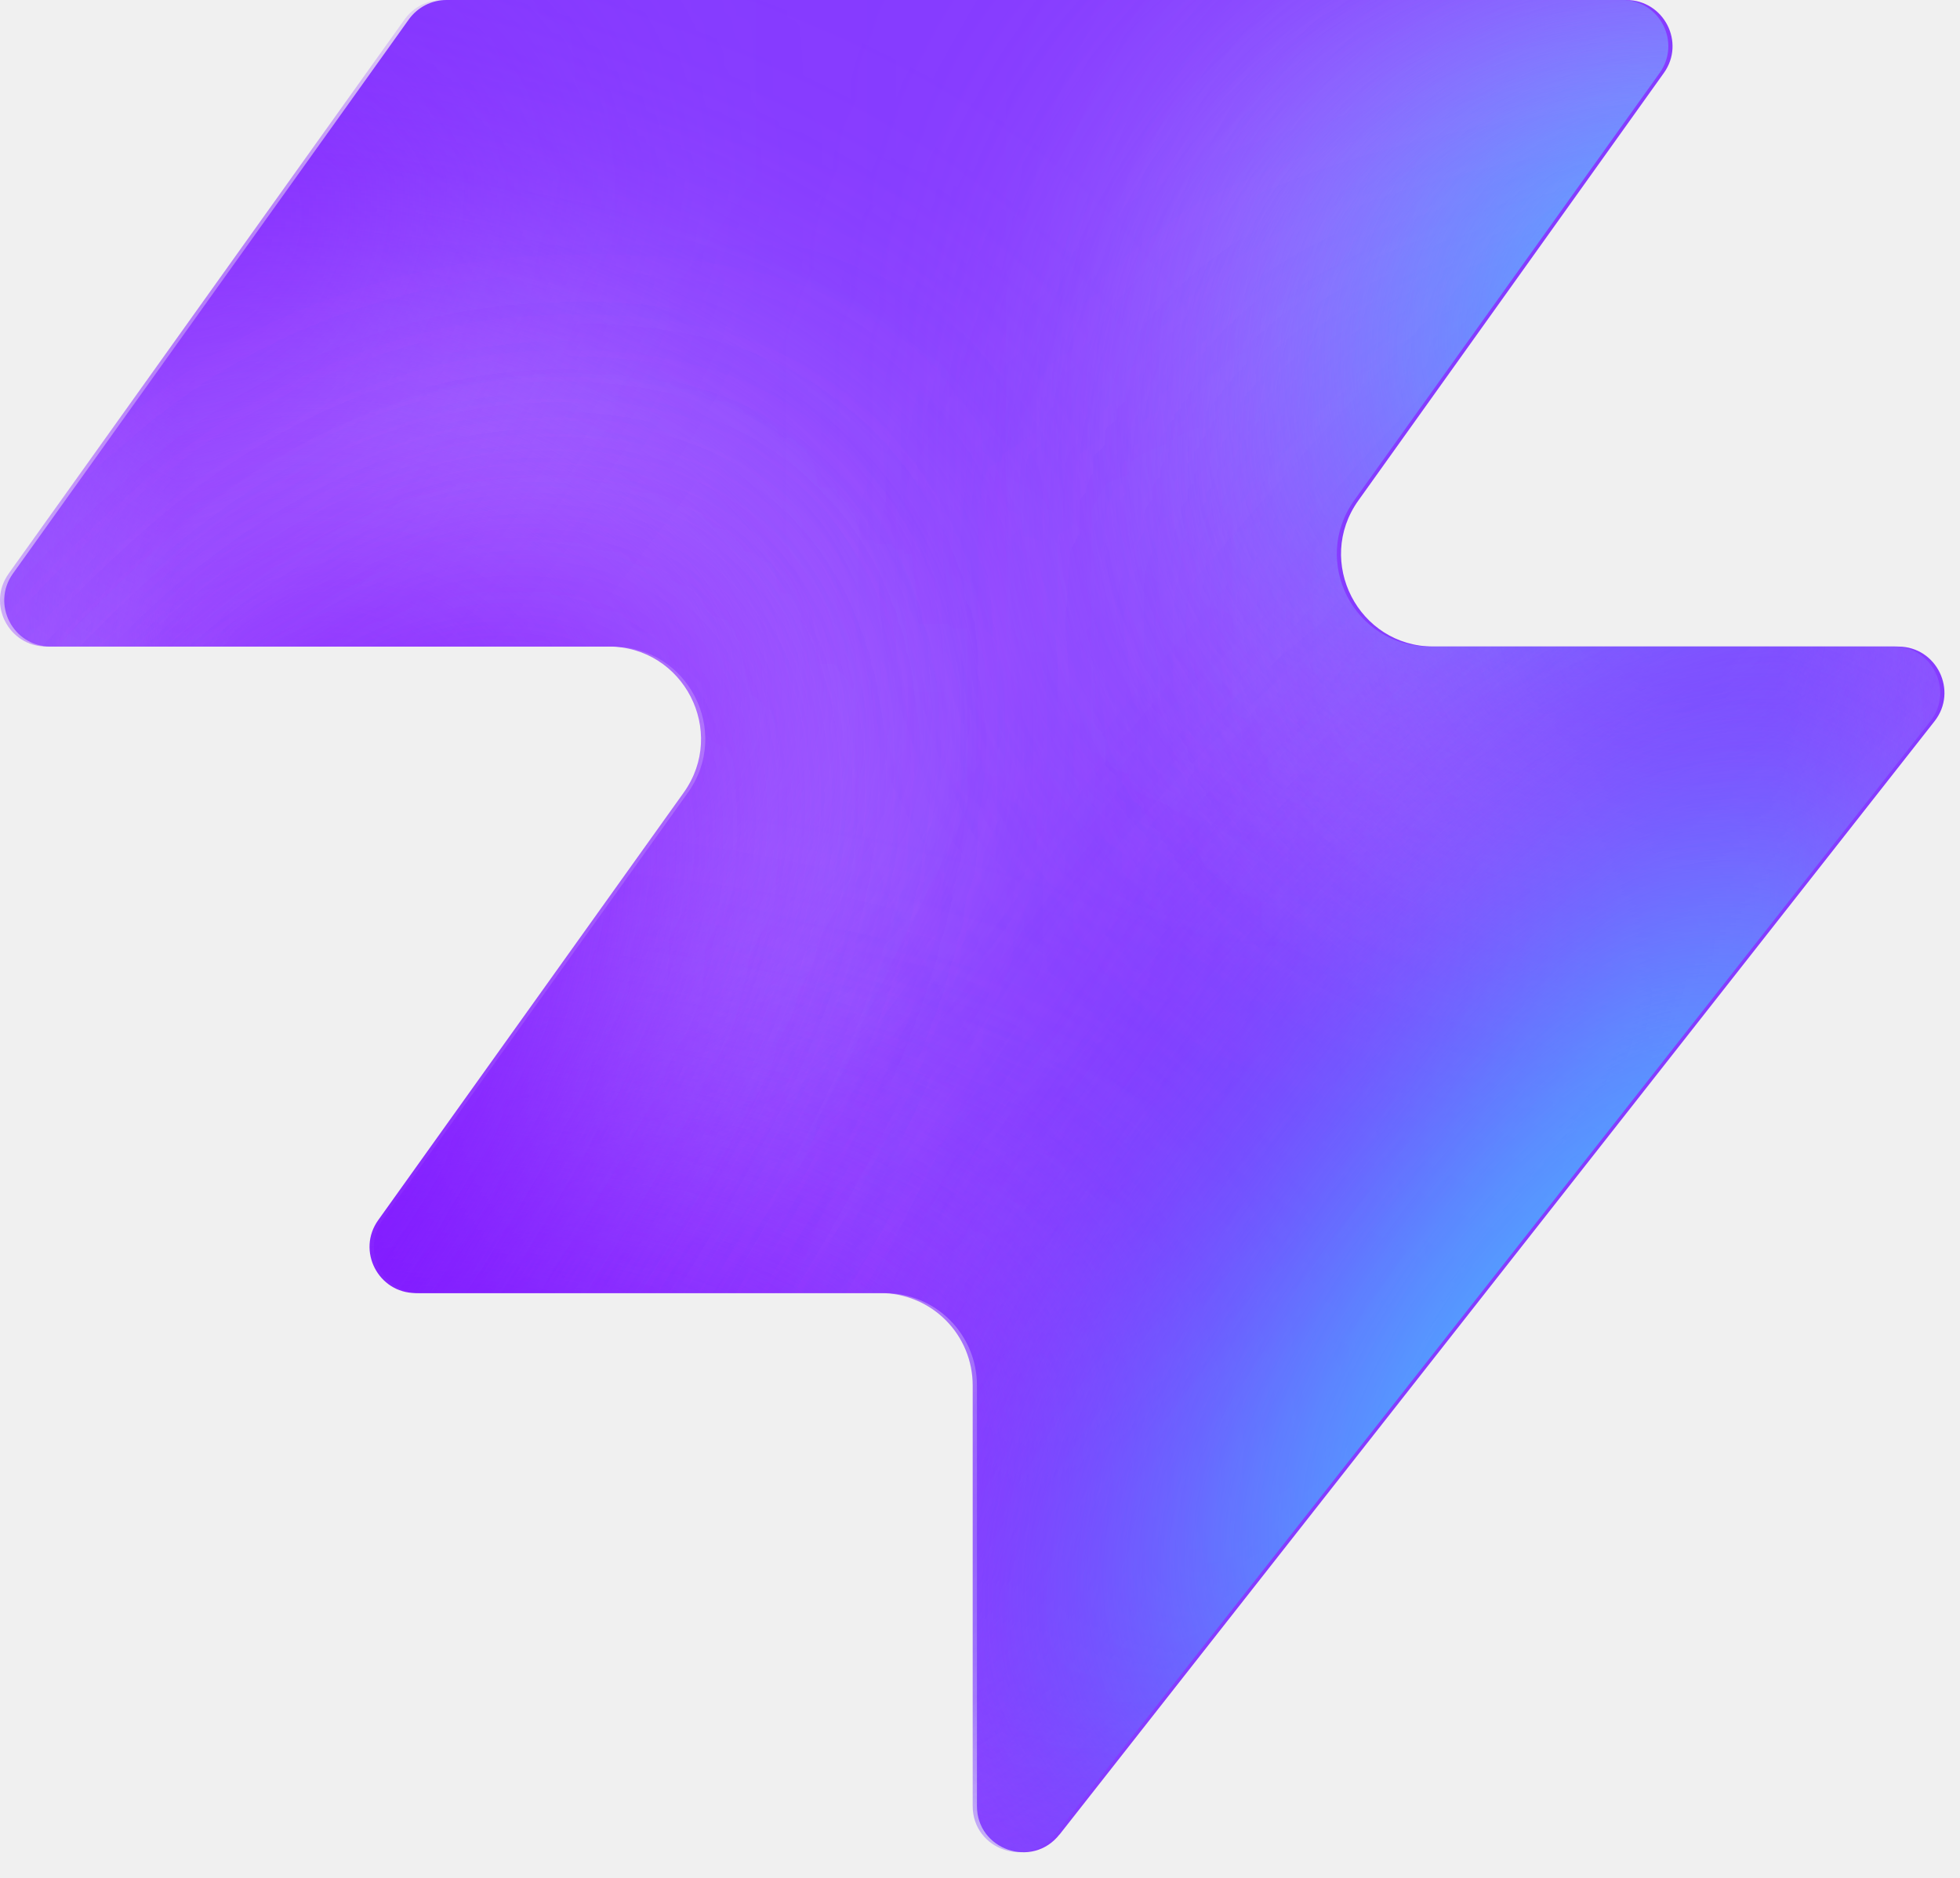
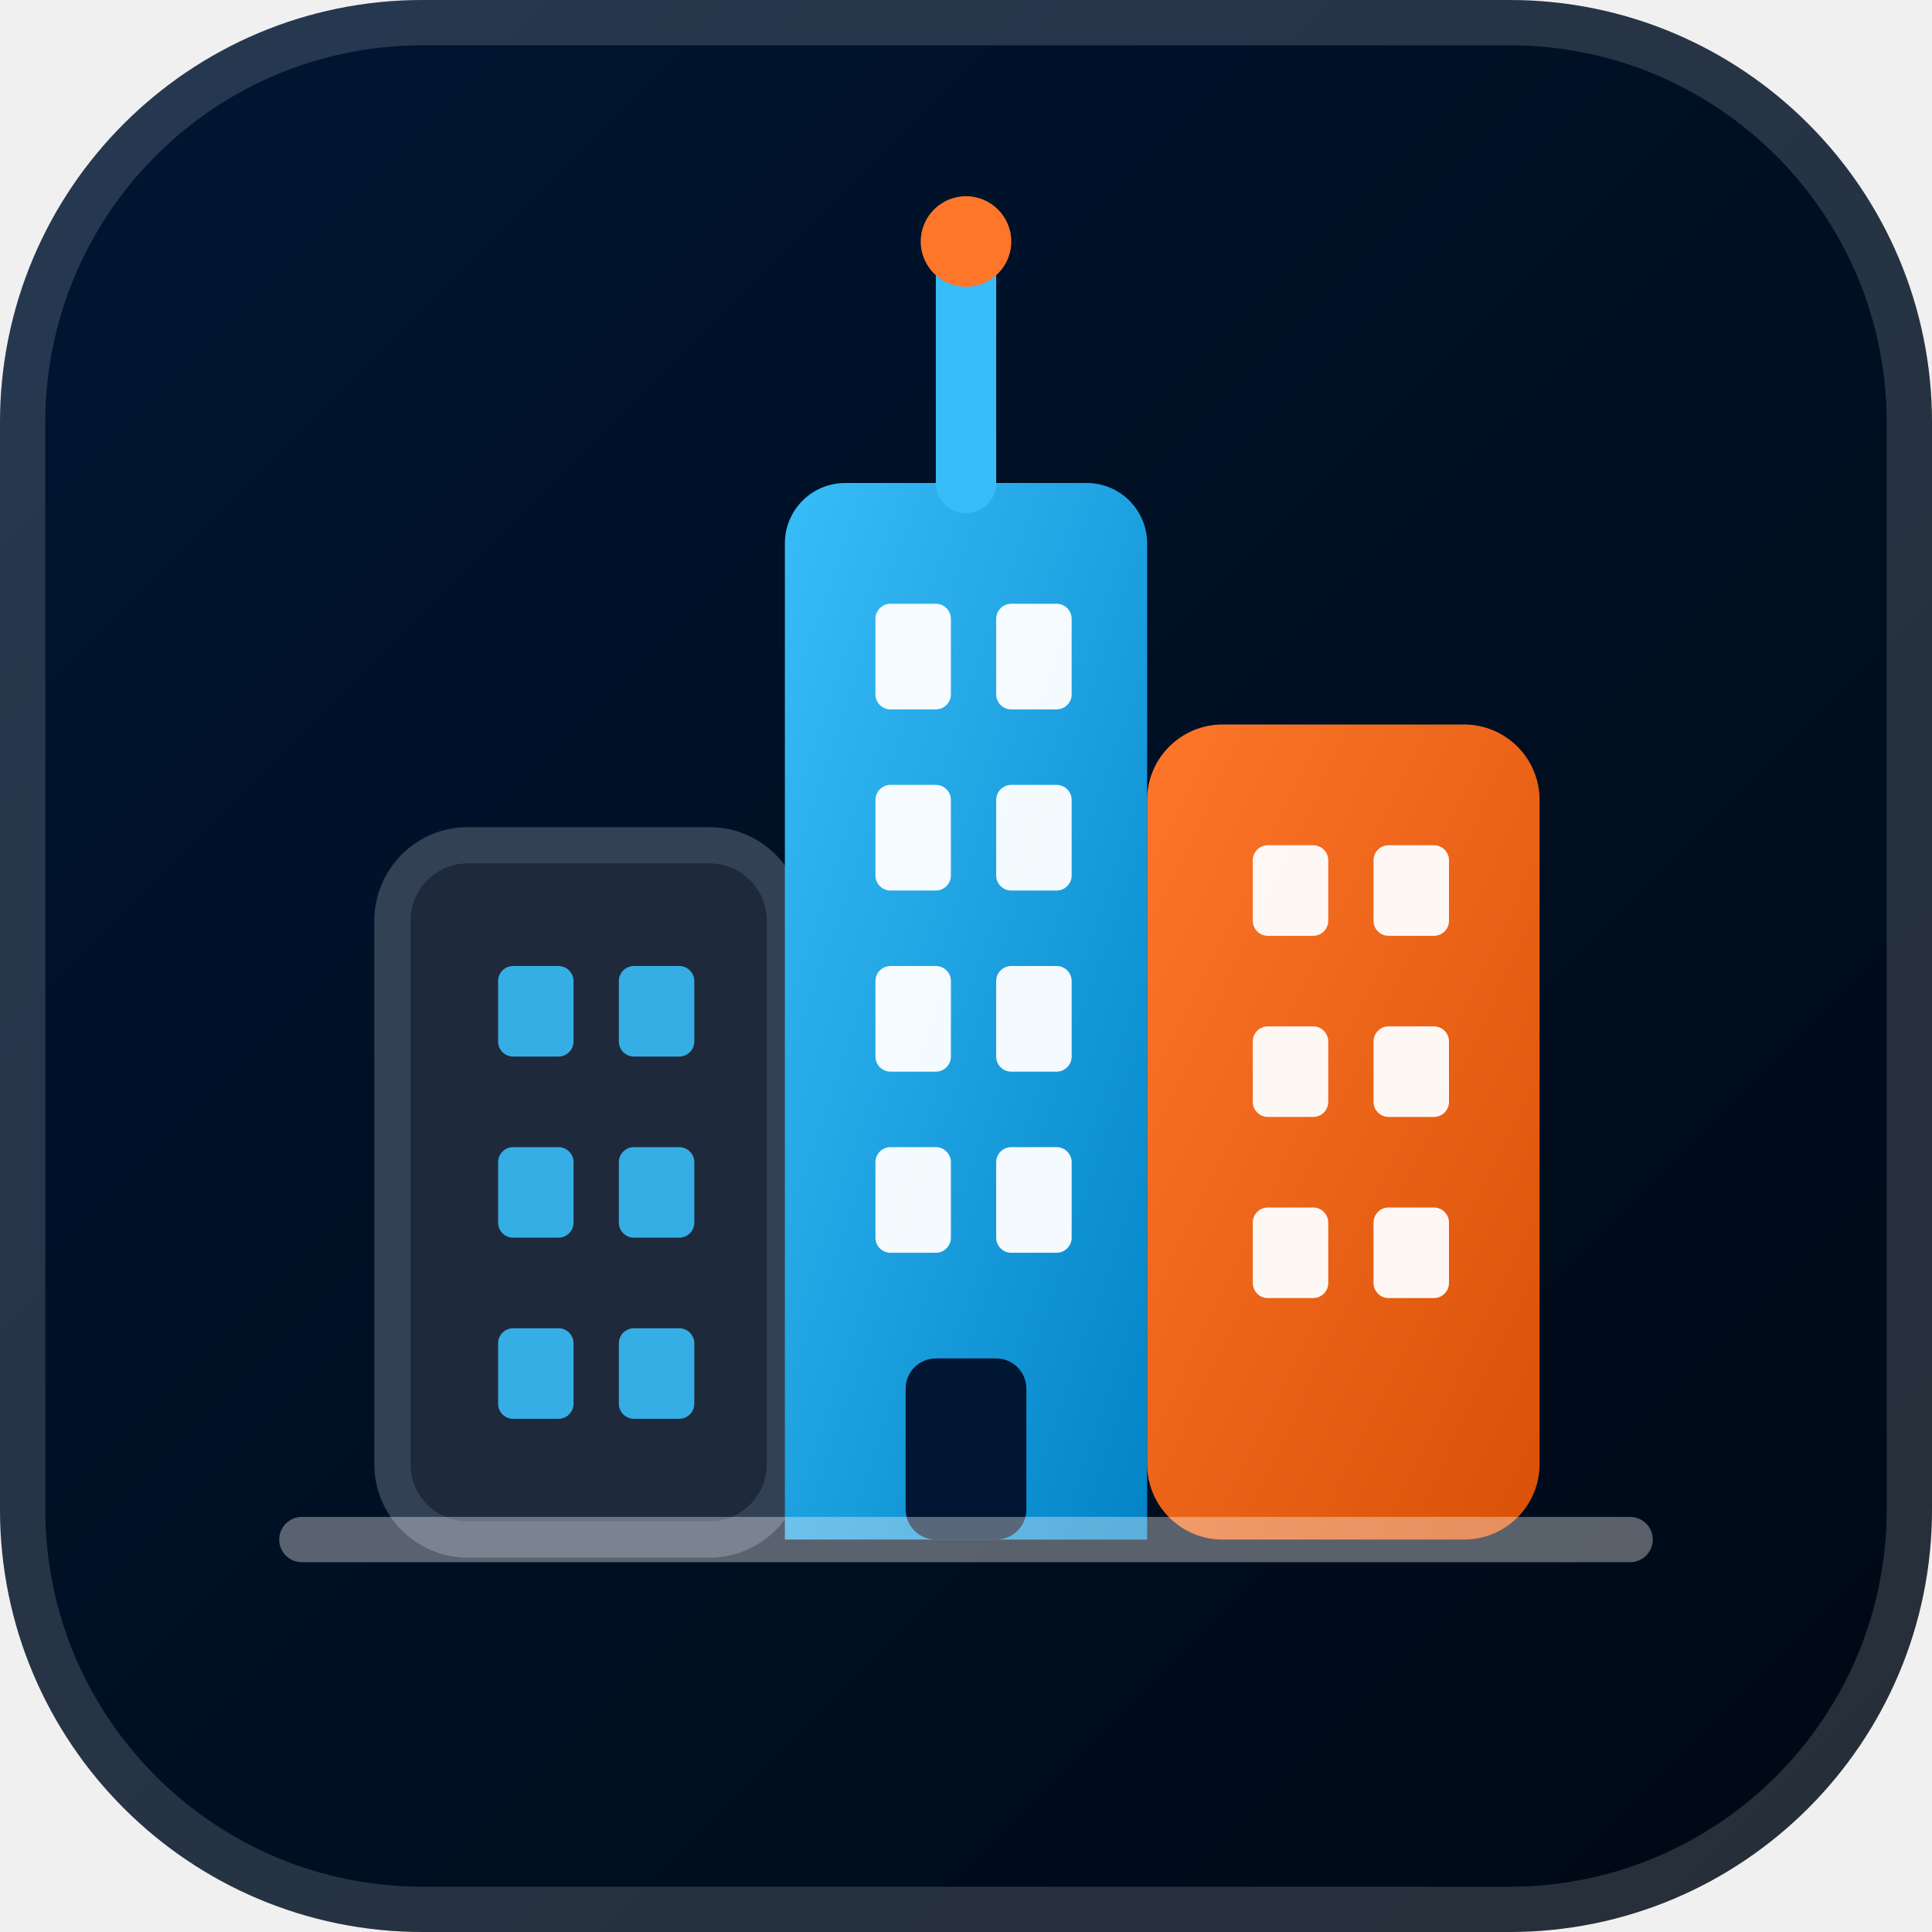
- <svg xmlns="http://www.w3.org/2000/svg" width="48" height="46" fill="none" viewBox="0 0 48 46">
-   <path fill="#863bff" d="M25.946 44.938c-.664.845-2.021.375-2.021-.698V33.937a2.26 2.26 0 0 0-2.262-2.262H10.287c-.92 0-1.456-1.04-.92-1.788l7.48-10.471c1.07-1.497 0-3.578-1.842-3.578H1.237c-.92 0-1.456-1.04-.92-1.788L10.013.474c.214-.297.556-.474.92-.474h28.894c.92 0 1.456 1.04.92 1.788l-7.48 10.471c-1.07 1.498 0 3.579 1.842 3.579h11.377c.943 0 1.473 1.088.89 1.83L25.947 44.94z" style="fill:#863bff;fill:color(display-p3 .525 .23 1);fill-opacity:1" />
-   <mask id="a" width="48" height="46" x="0" y="0" maskUnits="userSpaceOnUse" style="mask-type:alpha">
-     <path fill="#000" d="M25.842 44.938c-.664.844-2.021.375-2.021-.698V33.937a2.26 2.26 0 0 0-2.262-2.262H10.183c-.92 0-1.456-1.04-.92-1.788l7.48-10.471c1.07-1.498 0-3.579-1.842-3.579H1.133c-.92 0-1.456-1.04-.92-1.787L9.91.473c.214-.297.556-.474.92-.474h28.894c.92 0 1.456 1.04.92 1.788l-7.48 10.471c-1.07 1.498 0 3.578 1.842 3.578h11.377c.943 0 1.473 1.088.89 1.832L25.843 44.94z" style="fill:#000;fill-opacity:1" />
-   </mask>
-   <g mask="url(#a)">
-     <g filter="url(#b)">
-       <ellipse cx="5.508" cy="14.704" fill="#ede6ff" rx="5.508" ry="14.704" style="fill:#ede6ff;fill:color(display-p3 .927 .903 1);fill-opacity:1" transform="matrix(.00324 1 1 -.00324 -4.47 31.516)" />
-     </g>
-     <g filter="url(#c)">
-       <ellipse cx="10.399" cy="29.851" fill="#ede6ff" rx="10.399" ry="29.851" style="fill:#ede6ff;fill:color(display-p3 .927 .903 1);fill-opacity:1" transform="matrix(.00324 1 1 -.00324 -39.328 7.883)" />
-     </g>
-     <g filter="url(#d)">
-       <ellipse cx="5.508" cy="30.487" fill="#7e14ff" rx="5.508" ry="30.487" style="fill:#7e14ff;fill:color(display-p3 .492 .077 1);fill-opacity:1" transform="rotate(89.814 -25.913 -14.639)scale(1 -1)" />
-     </g>
-     <g filter="url(#e)">
-       <ellipse cx="5.508" cy="30.599" fill="#7e14ff" rx="5.508" ry="30.599" style="fill:#7e14ff;fill:color(display-p3 .492 .077 1);fill-opacity:1" transform="rotate(89.814 -32.644 -3.334)scale(1 -1)" />
-     </g>
-     <g filter="url(#f)">
-       <ellipse cx="5.508" cy="30.599" fill="#7e14ff" rx="5.508" ry="30.599" style="fill:#7e14ff;fill:color(display-p3 .492 .077 1);fill-opacity:1" transform="matrix(.00324 1 1 -.00324 -34.34 30.47)" />
-     </g>
-     <g filter="url(#g)">
-       <ellipse cx="14.072" cy="22.078" fill="#ede6ff" rx="14.072" ry="22.078" style="fill:#ede6ff;fill:color(display-p3 .927 .903 1);fill-opacity:1" transform="rotate(93.35 24.506 48.493)scale(-1 1)" />
-     </g>
-     <g filter="url(#h)">
-       <ellipse cx="3.47" cy="21.501" fill="#7e14ff" rx="3.47" ry="21.501" style="fill:#7e14ff;fill:color(display-p3 .492 .077 1);fill-opacity:1" transform="rotate(89.009 28.708 47.59)scale(-1 1)" />
-     </g>
-     <g filter="url(#i)">
-       <ellipse cx="3.47" cy="21.501" fill="#7e14ff" rx="3.47" ry="21.501" style="fill:#7e14ff;fill:color(display-p3 .492 .077 1);fill-opacity:1" transform="rotate(89.009 28.708 47.59)scale(-1 1)" />
-     </g>
-     <g filter="url(#j)">
-       <ellipse cx=".387" cy="8.972" fill="#7e14ff" rx="4.407" ry="29.108" style="fill:#7e14ff;fill:color(display-p3 .492 .077 1);fill-opacity:1" transform="rotate(39.51 .387 8.972)" />
-     </g>
-     <g filter="url(#k)">
-       <ellipse cx="47.523" cy="-6.092" fill="#7e14ff" rx="4.407" ry="29.108" style="fill:#7e14ff;fill:color(display-p3 .492 .077 1);fill-opacity:1" transform="rotate(37.892 47.523 -6.092)" />
-     </g>
-     <g filter="url(#l)">
-       <ellipse cx="41.412" cy="6.333" fill="#47bfff" rx="5.971" ry="9.665" style="fill:#47bfff;fill:color(display-p3 .28 .748 1);fill-opacity:1" transform="rotate(37.892 41.412 6.333)" />
-     </g>
-     <g filter="url(#m)">
-       <ellipse cx="-1.879" cy="38.332" fill="#7e14ff" rx="4.407" ry="29.108" style="fill:#7e14ff;fill:color(display-p3 .492 .077 1);fill-opacity:1" transform="rotate(37.892 -1.88 38.332)" />
-     </g>
-     <g filter="url(#n)">
-       <ellipse cx="-1.879" cy="38.332" fill="#7e14ff" rx="4.407" ry="29.108" style="fill:#7e14ff;fill:color(display-p3 .492 .077 1);fill-opacity:1" transform="rotate(37.892 -1.88 38.332)" />
-     </g>
-     <g filter="url(#o)">
-       <ellipse cx="35.651" cy="29.907" fill="#7e14ff" rx="4.407" ry="29.108" style="fill:#7e14ff;fill:color(display-p3 .492 .077 1);fill-opacity:1" transform="rotate(37.892 35.651 29.907)" />
-     </g>
-     <g filter="url(#p)">
-       <ellipse cx="38.418" cy="32.4" fill="#47bfff" rx="5.971" ry="15.297" style="fill:#47bfff;fill:color(display-p3 .28 .748 1);fill-opacity:1" transform="rotate(37.892 38.418 32.4)" />
-     </g>
-   </g>
+ <svg xmlns="http://www.w3.org/2000/svg" viewBox="0 0 64 64" fill="none">
  <defs>
-     <filter id="b" width="60.045" height="41.654" x="-19.77" y="16.149" color-interpolation-filters="sRGB" filterUnits="userSpaceOnUse">
-       <feFlood flood-opacity="0" result="BackgroundImageFix" />
-       <feBlend in="SourceGraphic" in2="BackgroundImageFix" result="shape" />
-       <feGaussianBlur result="effect1_foregroundBlur_2002_17158" stdDeviation="7.659" />
-     </filter>
-     <filter id="c" width="90.34" height="51.437" x="-54.613" y="-7.533" color-interpolation-filters="sRGB" filterUnits="userSpaceOnUse">
-       <feFlood flood-opacity="0" result="BackgroundImageFix" />
-       <feBlend in="SourceGraphic" in2="BackgroundImageFix" result="shape" />
-       <feGaussianBlur result="effect1_foregroundBlur_2002_17158" stdDeviation="7.659" />
-     </filter>
-     <filter id="d" width="79.355" height="29.4" x="-49.64" y="2.03" color-interpolation-filters="sRGB" filterUnits="userSpaceOnUse">
-       <feFlood flood-opacity="0" result="BackgroundImageFix" />
-       <feBlend in="SourceGraphic" in2="BackgroundImageFix" result="shape" />
-       <feGaussianBlur result="effect1_foregroundBlur_2002_17158" stdDeviation="4.596" />
-     </filter>
-     <filter id="e" width="79.579" height="29.4" x="-45.045" y="20.029" color-interpolation-filters="sRGB" filterUnits="userSpaceOnUse">
-       <feFlood flood-opacity="0" result="BackgroundImageFix" />
-       <feBlend in="SourceGraphic" in2="BackgroundImageFix" result="shape" />
-       <feGaussianBlur result="effect1_foregroundBlur_2002_17158" stdDeviation="4.596" />
-     </filter>
-     <filter id="f" width="79.579" height="29.4" x="-43.513" y="21.178" color-interpolation-filters="sRGB" filterUnits="userSpaceOnUse">
-       <feFlood flood-opacity="0" result="BackgroundImageFix" />
-       <feBlend in="SourceGraphic" in2="BackgroundImageFix" result="shape" />
-       <feGaussianBlur result="effect1_foregroundBlur_2002_17158" stdDeviation="4.596" />
-     </filter>
-     <filter id="g" width="74.749" height="58.852" x="15.756" y="-17.901" color-interpolation-filters="sRGB" filterUnits="userSpaceOnUse">
-       <feFlood flood-opacity="0" result="BackgroundImageFix" />
-       <feBlend in="SourceGraphic" in2="BackgroundImageFix" result="shape" />
-       <feGaussianBlur result="effect1_foregroundBlur_2002_17158" stdDeviation="7.659" />
-     </filter>
-     <filter id="h" width="61.377" height="25.362" x="23.548" y="2.284" color-interpolation-filters="sRGB" filterUnits="userSpaceOnUse">
-       <feFlood flood-opacity="0" result="BackgroundImageFix" />
-       <feBlend in="SourceGraphic" in2="BackgroundImageFix" result="shape" />
-       <feGaussianBlur result="effect1_foregroundBlur_2002_17158" stdDeviation="4.596" />
-     </filter>
-     <filter id="i" width="61.377" height="25.362" x="23.548" y="2.284" color-interpolation-filters="sRGB" filterUnits="userSpaceOnUse">
-       <feFlood flood-opacity="0" result="BackgroundImageFix" />
-       <feBlend in="SourceGraphic" in2="BackgroundImageFix" result="shape" />
-       <feGaussianBlur result="effect1_foregroundBlur_2002_17158" stdDeviation="4.596" />
-     </filter>
-     <filter id="j" width="56.045" height="63.649" x="-27.636" y="-22.853" color-interpolation-filters="sRGB" filterUnits="userSpaceOnUse">
-       <feFlood flood-opacity="0" result="BackgroundImageFix" />
-       <feBlend in="SourceGraphic" in2="BackgroundImageFix" result="shape" />
-       <feGaussianBlur result="effect1_foregroundBlur_2002_17158" stdDeviation="4.596" />
-     </filter>
-     <filter id="k" width="54.814" height="64.646" x="20.116" y="-38.415" color-interpolation-filters="sRGB" filterUnits="userSpaceOnUse">
-       <feFlood flood-opacity="0" result="BackgroundImageFix" />
-       <feBlend in="SourceGraphic" in2="BackgroundImageFix" result="shape" />
-       <feGaussianBlur result="effect1_foregroundBlur_2002_17158" stdDeviation="4.596" />
-     </filter>
-     <filter id="l" width="33.541" height="35.313" x="24.641" y="-11.323" color-interpolation-filters="sRGB" filterUnits="userSpaceOnUse">
-       <feFlood flood-opacity="0" result="BackgroundImageFix" />
-       <feBlend in="SourceGraphic" in2="BackgroundImageFix" result="shape" />
-       <feGaussianBlur result="effect1_foregroundBlur_2002_17158" stdDeviation="4.596" />
-     </filter>
-     <filter id="m" width="54.814" height="64.646" x="-29.286" y="6.009" color-interpolation-filters="sRGB" filterUnits="userSpaceOnUse">
-       <feFlood flood-opacity="0" result="BackgroundImageFix" />
-       <feBlend in="SourceGraphic" in2="BackgroundImageFix" result="shape" />
-       <feGaussianBlur result="effect1_foregroundBlur_2002_17158" stdDeviation="4.596" />
-     </filter>
-     <filter id="n" width="54.814" height="64.646" x="-29.286" y="6.009" color-interpolation-filters="sRGB" filterUnits="userSpaceOnUse">
-       <feFlood flood-opacity="0" result="BackgroundImageFix" />
-       <feBlend in="SourceGraphic" in2="BackgroundImageFix" result="shape" />
-       <feGaussianBlur result="effect1_foregroundBlur_2002_17158" stdDeviation="4.596" />
-     </filter>
-     <filter id="o" width="54.814" height="64.646" x="8.244" y="-2.416" color-interpolation-filters="sRGB" filterUnits="userSpaceOnUse">
-       <feFlood flood-opacity="0" result="BackgroundImageFix" />
-       <feBlend in="SourceGraphic" in2="BackgroundImageFix" result="shape" />
-       <feGaussianBlur result="effect1_foregroundBlur_2002_17158" stdDeviation="4.596" />
-     </filter>
-     <filter id="p" width="39.409" height="43.623" x="18.713" y="10.588" color-interpolation-filters="sRGB" filterUnits="userSpaceOnUse">
-       <feFlood flood-opacity="0" result="BackgroundImageFix" />
-       <feBlend in="SourceGraphic" in2="BackgroundImageFix" result="shape" />
-       <feGaussianBlur result="effect1_foregroundBlur_2002_17158" stdDeviation="4.596" />
-     </filter>
+     <linearGradient id="bgGrad" x1="0%" y1="0%" x2="100%" y2="100%">
+       <stop offset="0%" stop-color="#001633" />
+       <stop offset="100%" stop-color="#000914" />
+     </linearGradient>
+     <linearGradient id="accentGrad" x1="0%" y1="0%" x2="100%" y2="100%">
+       <stop offset="0%" stop-color="#fe762a" />
+       <stop offset="100%" stop-color="#d95106" />
+     </linearGradient>
+     <linearGradient id="blueGrad" x1="0%" y1="0%" x2="100%" y2="100%">
+       <stop offset="0%" stop-color="#38bdf8" />
+       <stop offset="100%" stop-color="#0284c7" />
+     </linearGradient>
  </defs>
+   <rect width="64" height="64" rx="14" fill="url(#bgGrad)" />
+   <rect x="0.75" y="0.75" width="62.5" height="62.5" rx="13.25" stroke="rgba(255,255,255,0.15)" stroke-width="1.5" />
+   <rect x="13" y="28" width="13" height="23" rx="2.5" fill="#1e293b" stroke="#334155" stroke-width="1.2" />
+   <rect x="16.5" y="32" width="2.5" height="3" rx="0.5" fill="#38bdf8" fill-opacity="0.9" />
+   <rect x="20.5" y="32" width="2.5" height="3" rx="0.5" fill="#38bdf8" fill-opacity="0.9" />
+   <rect x="16.5" y="38" width="2.5" height="3" rx="0.5" fill="#38bdf8" fill-opacity="0.9" />
+   <rect x="20.5" y="38" width="2.5" height="3" rx="0.5" fill="#38bdf8" fill-opacity="0.9" />
+   <rect x="16.5" y="44" width="2.5" height="3" rx="0.5" fill="#38bdf8" fill-opacity="0.9" />
+   <rect x="20.5" y="44" width="2.5" height="3" rx="0.5" fill="#38bdf8" fill-opacity="0.9" />
+   <path d="M26 18C26 16.895 26.895 16 28 16H36C37.105 16 38 16.895 38 18V51H26V18Z" fill="url(#blueGrad)" />
+   <line x1="32" y1="9" x2="32" y2="16" stroke="#38bdf8" stroke-width="2" stroke-linecap="round" />
+   <circle cx="32" cy="8" r="1.5" fill="#fe762a" />
+   <rect x="29" y="20" width="2.5" height="3.5" rx="0.5" fill="#ffffff" fill-opacity="0.95" />
+   <rect x="33" y="20" width="2.5" height="3.5" rx="0.5" fill="#ffffff" fill-opacity="0.95" />
+   <rect x="29" y="26" width="2.5" height="3.5" rx="0.5" fill="#ffffff" fill-opacity="0.95" />
+   <rect x="33" y="26" width="2.5" height="3.5" rx="0.5" fill="#ffffff" fill-opacity="0.95" />
+   <rect x="29" y="32" width="2.5" height="3.5" rx="0.5" fill="#ffffff" fill-opacity="0.95" />
+   <rect x="33" y="32" width="2.5" height="3.5" rx="0.5" fill="#ffffff" fill-opacity="0.95" />
+   <rect x="29" y="38" width="2.5" height="3.5" rx="0.5" fill="#ffffff" fill-opacity="0.95" />
+   <rect x="33" y="38" width="2.5" height="3.5" rx="0.5" fill="#ffffff" fill-opacity="0.95" />
+   <rect x="30" y="45" width="4" height="6" rx="1" fill="#001633" />
+   <rect x="38" y="24" width="13" height="27" rx="2.5" fill="url(#accentGrad)" />
+   <rect x="41.5" y="28" width="2.5" height="3" rx="0.5" fill="#ffffff" fill-opacity="0.95" />
+   <rect x="45.5" y="28" width="2.5" height="3" rx="0.5" fill="#ffffff" fill-opacity="0.95" />
+   <rect x="41.5" y="34" width="2.5" height="3" rx="0.5" fill="#ffffff" fill-opacity="0.95" />
+   <rect x="45.5" y="34" width="2.5" height="3" rx="0.5" fill="#ffffff" fill-opacity="0.95" />
+   <rect x="41.5" y="40" width="2.5" height="3" rx="0.5" fill="#ffffff" fill-opacity="0.95" />
+   <rect x="45.5" y="40" width="2.5" height="3" rx="0.5" fill="#ffffff" fill-opacity="0.95" />
+   <line x1="10" y1="51" x2="54" y2="51" stroke="#ffffff" stroke-opacity="0.35" stroke-width="1.5" stroke-linecap="round" />
</svg>
